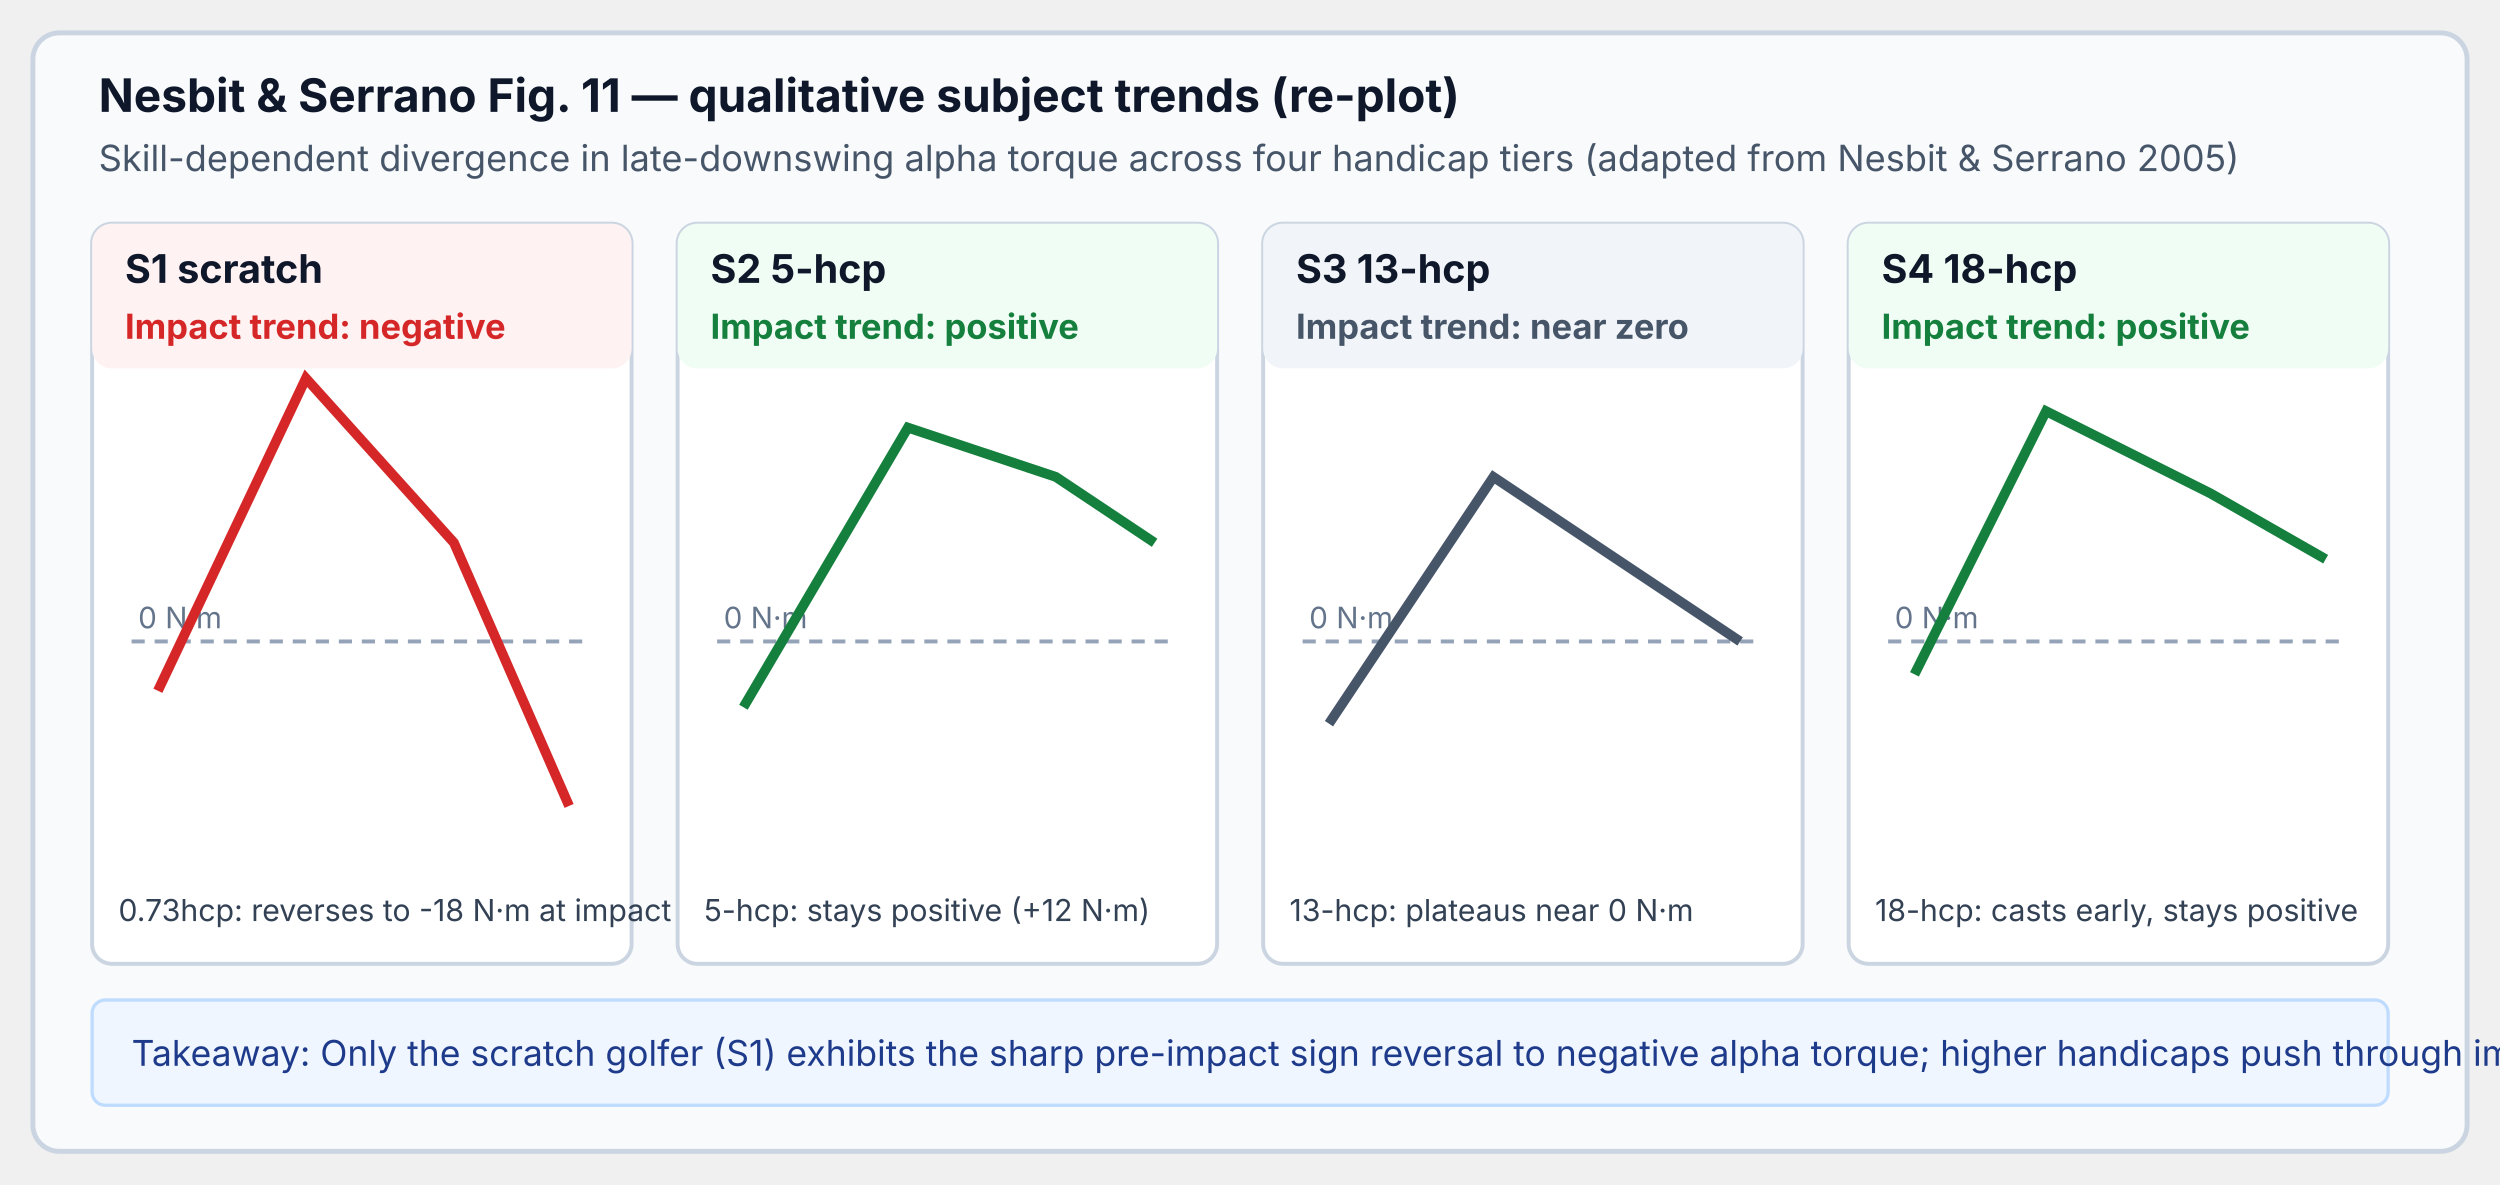
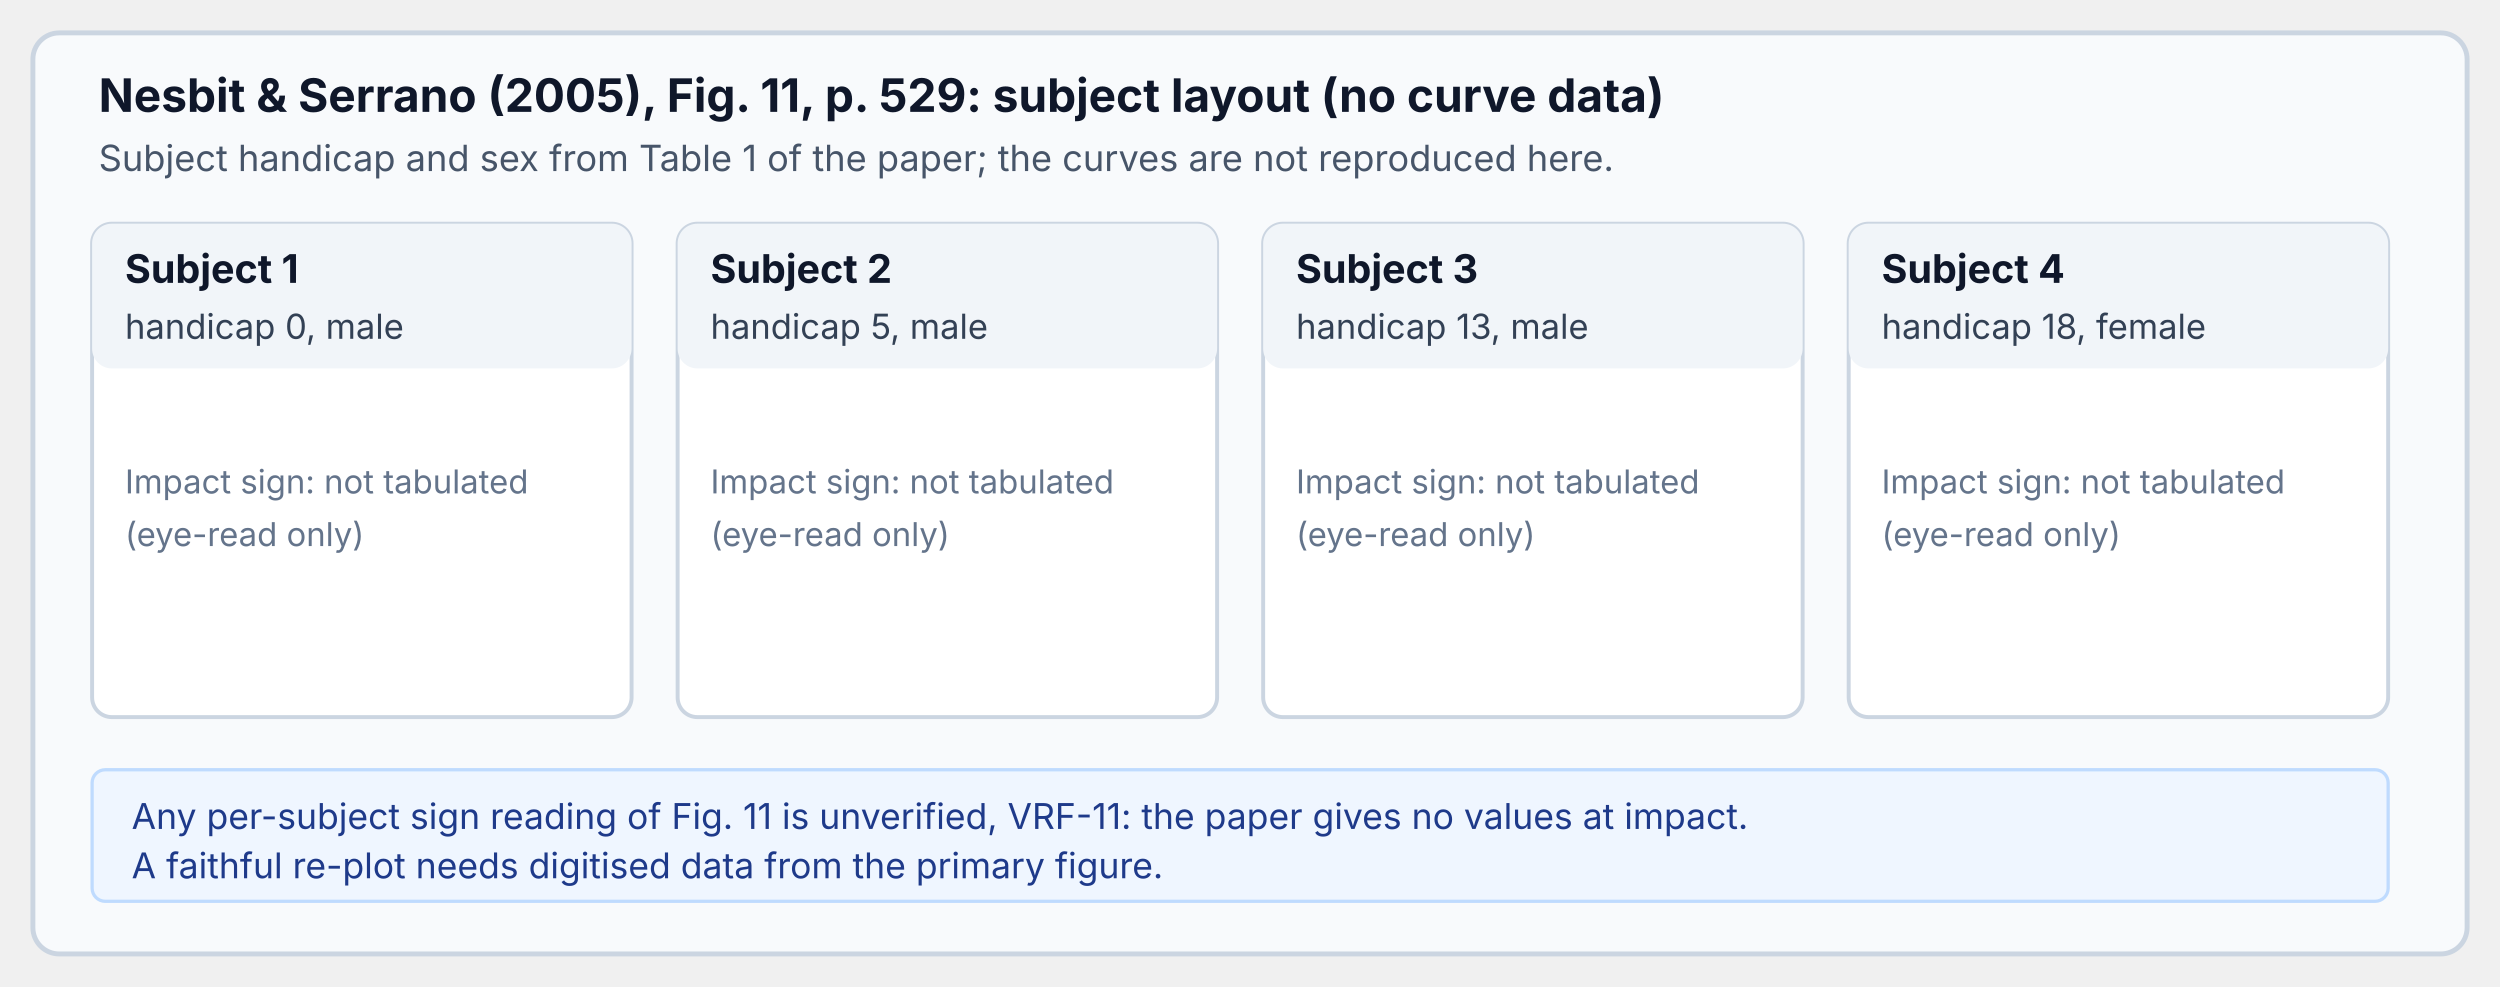
- <svg xmlns="http://www.w3.org/2000/svg" width="760" height="360" viewBox="0 0 760 360" role="img">
-   <rect x="10" y="10" width="740" height="340" rx="8" fill="#f8fafc" stroke="#cbd5e1" stroke-width="1.5" />
-   <text x="30" y="34" font-family="system-ui, -apple-system, sans-serif" font-size="14" font-weight="bold" fill="#0f172a">Nesbit &amp; Serrano Fig. 11 — qualitative subject trends (re-plot)</text>
-   <text x="30" y="52" font-family="system-ui, -apple-system, sans-serif" font-size="11" fill="#475569">Skill-dependent divergence in late-downswing alpha torque across four handicap tiers (adapted from Nesbit &amp; Serrano 2005)</text>
-   <rect x="28" y="68" width="164" height="225" rx="6" fill="#ffffff" stroke="#cbd5e1" stroke-width="1.2" />
-   <rect x="28" y="68" width="164" height="44" rx="6" fill="#fef2f2" />
-   <text x="38" y="86" font-family="system-ui, -apple-system, sans-serif" font-size="12" font-weight="bold" fill="#0f172a">S1 scratch</text>
-   <text x="38" y="103" font-family="system-ui, -apple-system, sans-serif" font-size="10.5" font-weight="bold" fill="#d62728">Impact trend: negative</text>
-   <line x1="40" y1="195" x2="180" y2="195" stroke="#94a3b8" stroke-width="1.2" stroke-dasharray="4 3" />
-   <text x="42" y="191" font-family="system-ui, -apple-system, sans-serif" font-size="9" fill="#64748b">0 N·m</text>
-   <polyline fill="none" stroke="#d62728" stroke-width="3" points="48,210 93,115 138,165 173,245" />
-   <text x="36" y="280" font-family="system-ui, -apple-system, sans-serif" font-size="9.2" fill="#334155">0.73hcp: reverses to -18 N·m at impact</text>
-   <rect x="206" y="68" width="164" height="225" rx="6" fill="#ffffff" stroke="#cbd5e1" stroke-width="1.2" />
-   <rect x="206" y="68" width="164" height="44" rx="6" fill="#f0fdf4" />
-   <text x="216" y="86" font-family="system-ui, -apple-system, sans-serif" font-size="12" font-weight="bold" fill="#0f172a">S2 5-hcp</text>
-   <text x="216" y="103" font-family="system-ui, -apple-system, sans-serif" font-size="10.5" font-weight="bold" fill="#15803d">Impact trend: positive</text>
-   <line x1="218" y1="195" x2="358" y2="195" stroke="#94a3b8" stroke-width="1.2" stroke-dasharray="4 3" />
-   <text x="220" y="191" font-family="system-ui, -apple-system, sans-serif" font-size="9" fill="#64748b">0 N·m</text>
-   <polyline fill="none" stroke="#15803d" stroke-width="3" points="226,215 276,130 321,145 351,165" />
-   <text x="214" y="280" font-family="system-ui, -apple-system, sans-serif" font-size="9.2" fill="#334155">5-hcp: stays positive (+12 N·m)</text>
-   <rect x="384" y="68" width="164" height="225" rx="6" fill="#ffffff" stroke="#cbd5e1" stroke-width="1.2" />
+ <svg xmlns="http://www.w3.org/2000/svg" width="760" height="300" viewBox="0 0 760 300" role="img">
+   <rect x="10" y="10" width="740" height="280" rx="8" fill="#f8fafc" stroke="#cbd5e1" stroke-width="1.5" />
+   <text x="30" y="34" font-family="system-ui, -apple-system, sans-serif" font-size="14" font-weight="bold" fill="#0f172a">Nesbit &amp; Serrano (2005), Fig. 11, p. 529: subject layout (no curve data)</text>
+   <text x="30" y="52" font-family="system-ui, -apple-system, sans-serif" font-size="11" fill="#475569">Subject handicap and sex from Table 1 of the paper; the curves are not reproduced here.</text>
+   <rect x="28" y="68" width="164" height="150" rx="6" fill="#ffffff" stroke="#cbd5e1" stroke-width="1.2" />
+   <rect x="28" y="68" width="164" height="44" rx="6" fill="#f1f5f9" />
+   <text x="38" y="86" font-family="system-ui, -apple-system, sans-serif" font-size="12" font-weight="bold" fill="#0f172a">Subject 1</text>
+   <text x="38" y="103" font-family="system-ui, -apple-system, sans-serif" font-size="10.5" fill="#334155">handicap 0, male</text>
+   <text x="38" y="150" font-family="system-ui, -apple-system, sans-serif" font-size="10" fill="#64748b">Impact sign: not tabulated</text>
+   <text x="38" y="166" font-family="system-ui, -apple-system, sans-serif" font-size="10" fill="#64748b">(eye-read only)</text>
+   <rect x="206" y="68" width="164" height="150" rx="6" fill="#ffffff" stroke="#cbd5e1" stroke-width="1.2" />
+   <rect x="206" y="68" width="164" height="44" rx="6" fill="#f1f5f9" />
+   <text x="216" y="86" font-family="system-ui, -apple-system, sans-serif" font-size="12" font-weight="bold" fill="#0f172a">Subject 2</text>
+   <text x="216" y="103" font-family="system-ui, -apple-system, sans-serif" font-size="10.5" fill="#334155">handicap 5, male</text>
+   <text x="216" y="150" font-family="system-ui, -apple-system, sans-serif" font-size="10" fill="#64748b">Impact sign: not tabulated</text>
+   <text x="216" y="166" font-family="system-ui, -apple-system, sans-serif" font-size="10" fill="#64748b">(eye-read only)</text>
+   <rect x="384" y="68" width="164" height="150" rx="6" fill="#ffffff" stroke="#cbd5e1" stroke-width="1.2" />
  <rect x="384" y="68" width="164" height="44" rx="6" fill="#f1f5f9" />
-   <text x="394" y="86" font-family="system-ui, -apple-system, sans-serif" font-size="12" font-weight="bold" fill="#0f172a">S3 13-hcp</text>
-   <text x="394" y="103" font-family="system-ui, -apple-system, sans-serif" font-size="10.5" font-weight="bold" fill="#475569">Impact trend: near zero</text>
-   <line x1="396" y1="195" x2="536" y2="195" stroke="#94a3b8" stroke-width="1.2" stroke-dasharray="4 3" />
-   <text x="398" y="191" font-family="system-ui, -apple-system, sans-serif" font-size="9" fill="#64748b">0 N·m</text>
-   <polyline fill="none" stroke="#475569" stroke-width="3" points="404,220 454,145 499,175 529,195" />
-   <text x="392" y="280" font-family="system-ui, -apple-system, sans-serif" font-size="9.2" fill="#334155">13-hcp: plateaus near 0 N·m</text>
-   <rect x="562" y="68" width="164" height="225" rx="6" fill="#ffffff" stroke="#cbd5e1" stroke-width="1.2" />
-   <rect x="562" y="68" width="164" height="44" rx="6" fill="#f0fdf4" />
-   <text x="572" y="86" font-family="system-ui, -apple-system, sans-serif" font-size="12" font-weight="bold" fill="#0f172a">S4 18-hcp</text>
-   <text x="572" y="103" font-family="system-ui, -apple-system, sans-serif" font-size="10.5" font-weight="bold" fill="#15803d">Impact trend: positive</text>
-   <line x1="574" y1="195" x2="714" y2="195" stroke="#94a3b8" stroke-width="1.2" stroke-dasharray="4 3" />
-   <text x="576" y="191" font-family="system-ui, -apple-system, sans-serif" font-size="9" fill="#64748b">0 N·m</text>
-   <polyline fill="none" stroke="#15803d" stroke-width="3" points="582,205 622,125 672,150 707,170" />
-   <text x="570" y="280" font-family="system-ui, -apple-system, sans-serif" font-size="9.2" fill="#334155">18-hcp: casts early, stays positive</text>
-   <rect x="28" y="304" width="698" height="32" rx="4" fill="#eff6ff" stroke="#bfdbfe" />
-   <text x="40" y="324" font-family="system-ui, -apple-system, sans-serif" font-size="10.8" fill="#1e3a8a">Takeaway: Only the scratch golfer (S1) exhibits the sharp pre-impact sign reversal to negative alpha torque; higher handicaps push through impact.</text>
+   <text x="394" y="86" font-family="system-ui, -apple-system, sans-serif" font-size="12" font-weight="bold" fill="#0f172a">Subject 3</text>
+   <text x="394" y="103" font-family="system-ui, -apple-system, sans-serif" font-size="10.5" fill="#334155">handicap 13, male</text>
+   <text x="394" y="150" font-family="system-ui, -apple-system, sans-serif" font-size="10" fill="#64748b">Impact sign: not tabulated</text>
+   <text x="394" y="166" font-family="system-ui, -apple-system, sans-serif" font-size="10" fill="#64748b">(eye-read only)</text>
+   <rect x="562" y="68" width="164" height="150" rx="6" fill="#ffffff" stroke="#cbd5e1" stroke-width="1.2" />
+   <rect x="562" y="68" width="164" height="44" rx="6" fill="#f1f5f9" />
+   <text x="572" y="86" font-family="system-ui, -apple-system, sans-serif" font-size="12" font-weight="bold" fill="#0f172a">Subject 4</text>
+   <text x="572" y="103" font-family="system-ui, -apple-system, sans-serif" font-size="10.5" fill="#334155">handicap 18, female</text>
+   <text x="572" y="150" font-family="system-ui, -apple-system, sans-serif" font-size="10" fill="#64748b">Impact sign: not tabulated</text>
+   <text x="572" y="166" font-family="system-ui, -apple-system, sans-serif" font-size="10" fill="#64748b">(eye-read only)</text>
+   <rect x="28" y="234" width="698" height="40" rx="4" fill="#eff6ff" stroke="#bfdbfe" />
+   <text x="40" y="252" font-family="system-ui, -apple-system, sans-serif" font-size="10.8" fill="#1e3a8a">Any per-subject sign reading of Fig. 11 is unverified, VRF-11: the paper gives no values at impact.</text>
+   <text x="40" y="267" font-family="system-ui, -apple-system, sans-serif" font-size="10.8" fill="#1e3a8a">A faithful re-plot needs digitised data from the primary figure.</text>
</svg>
